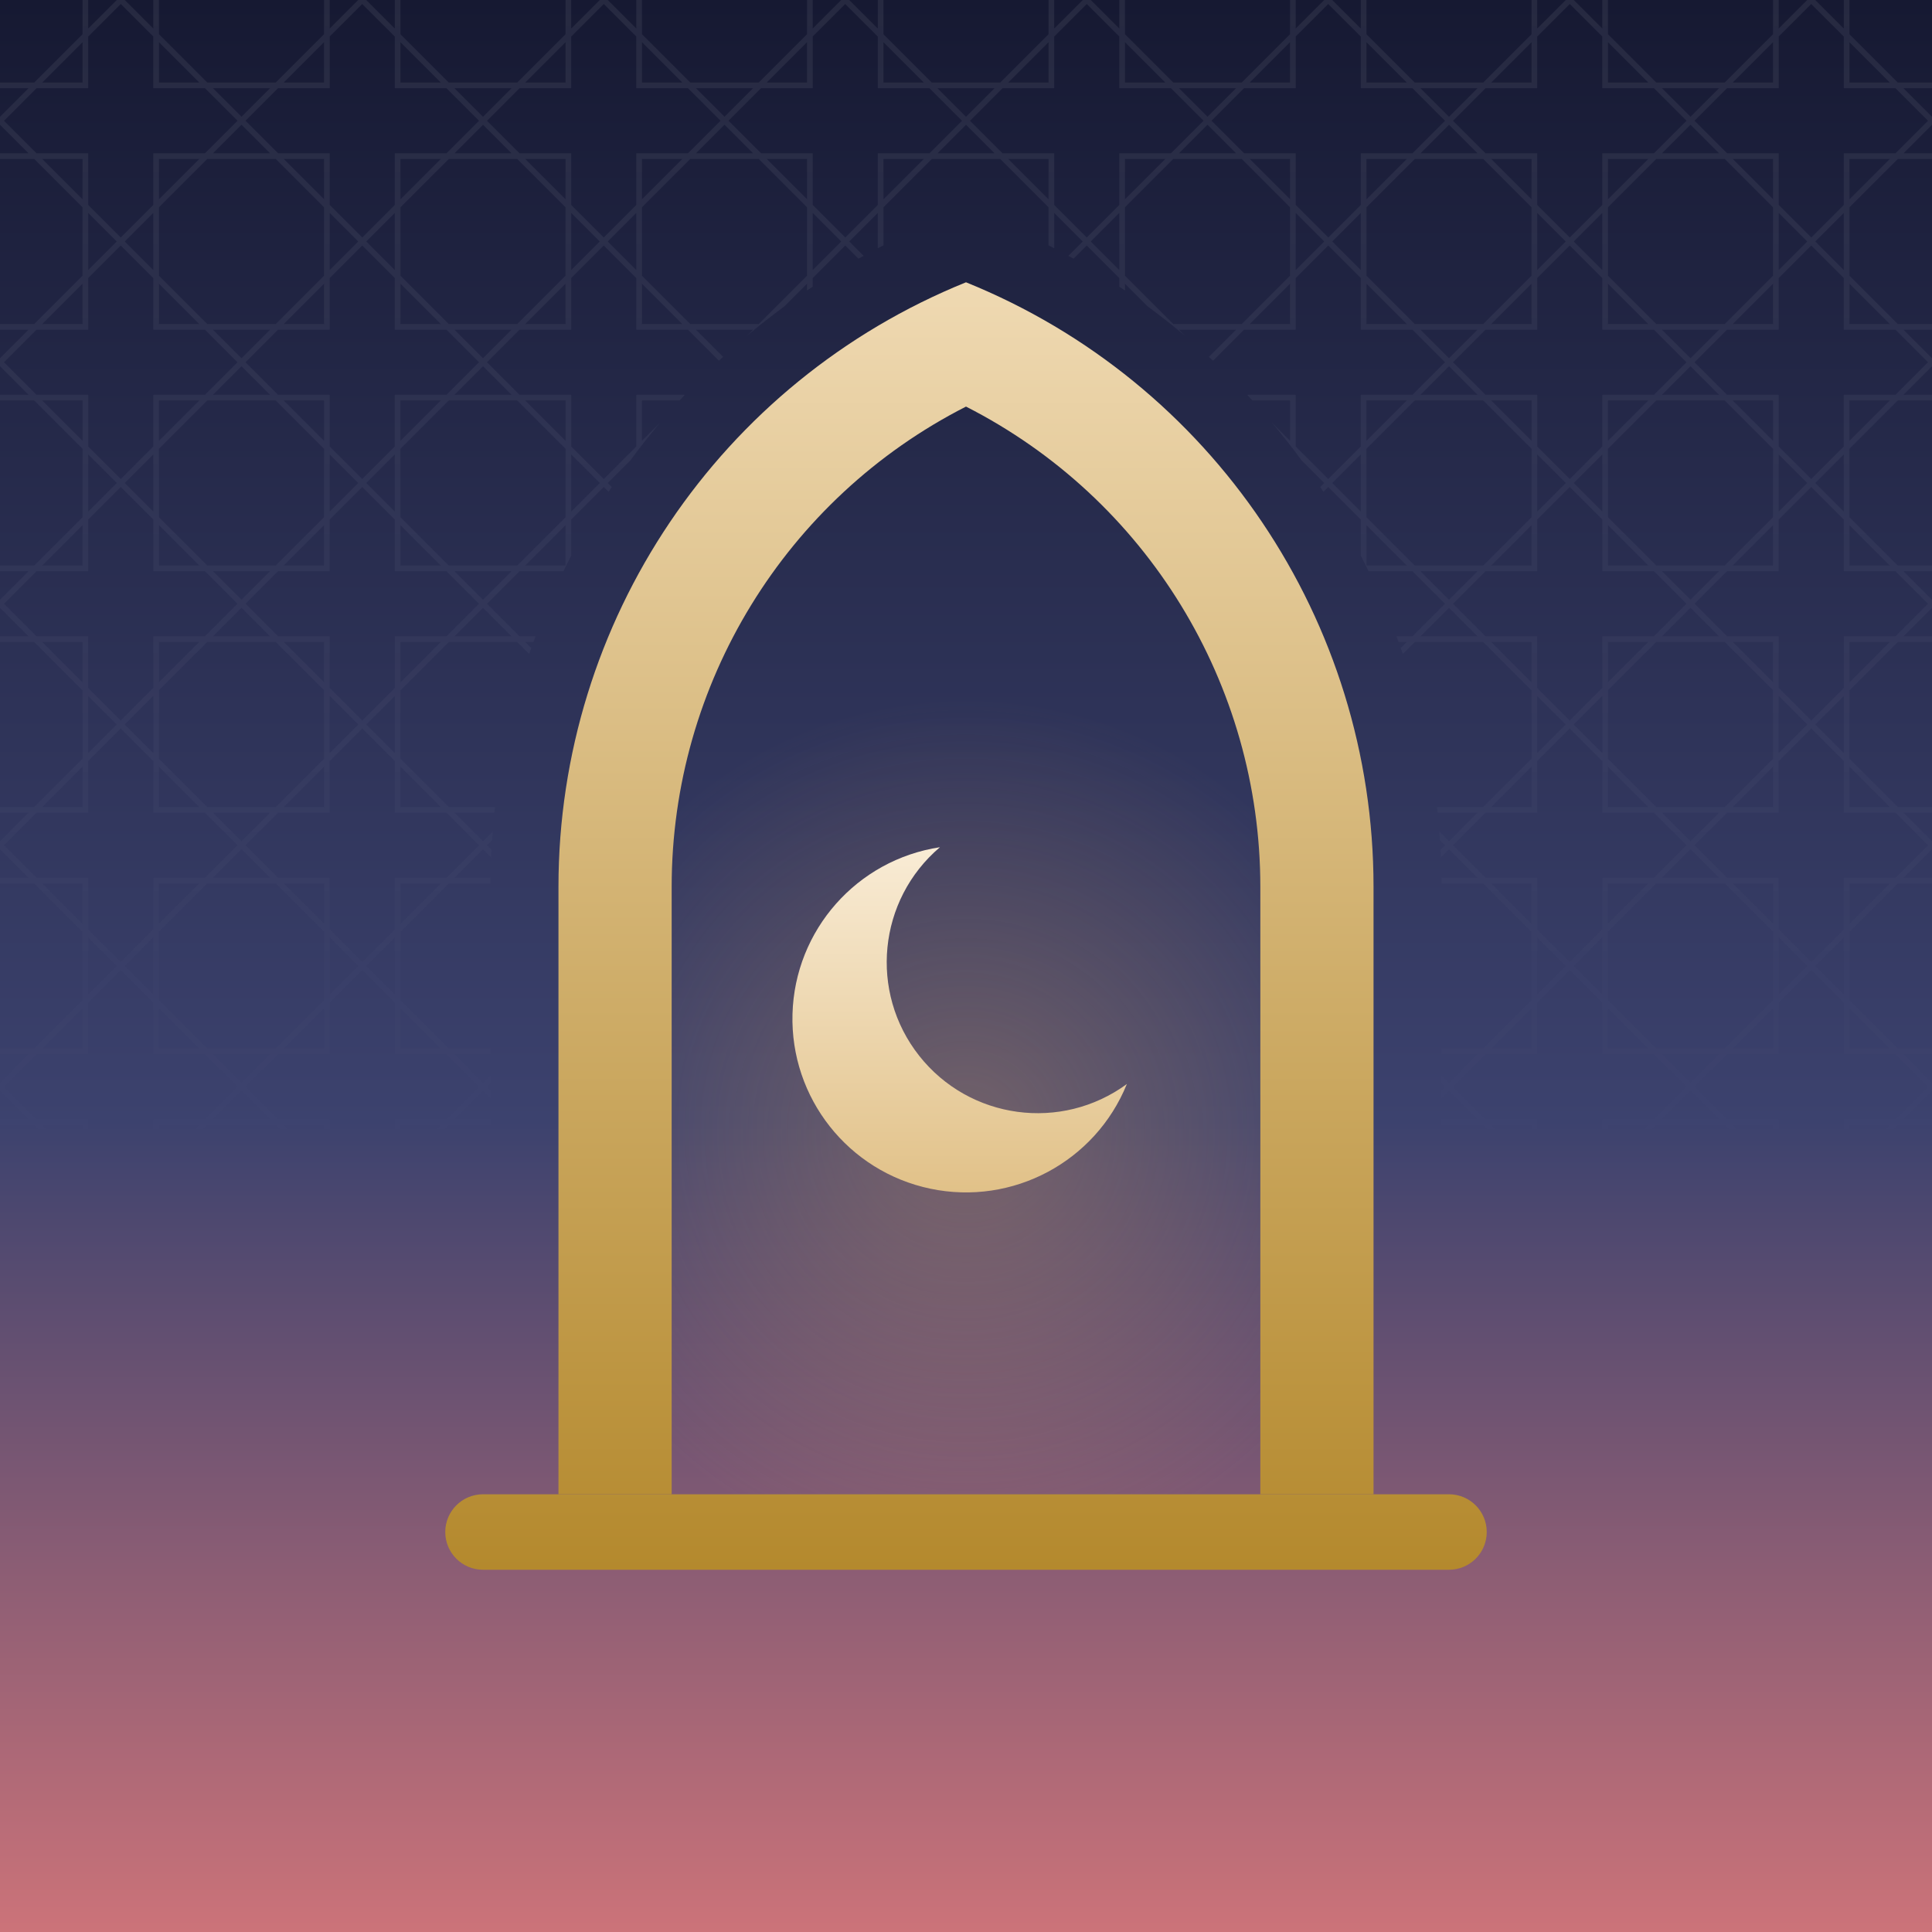
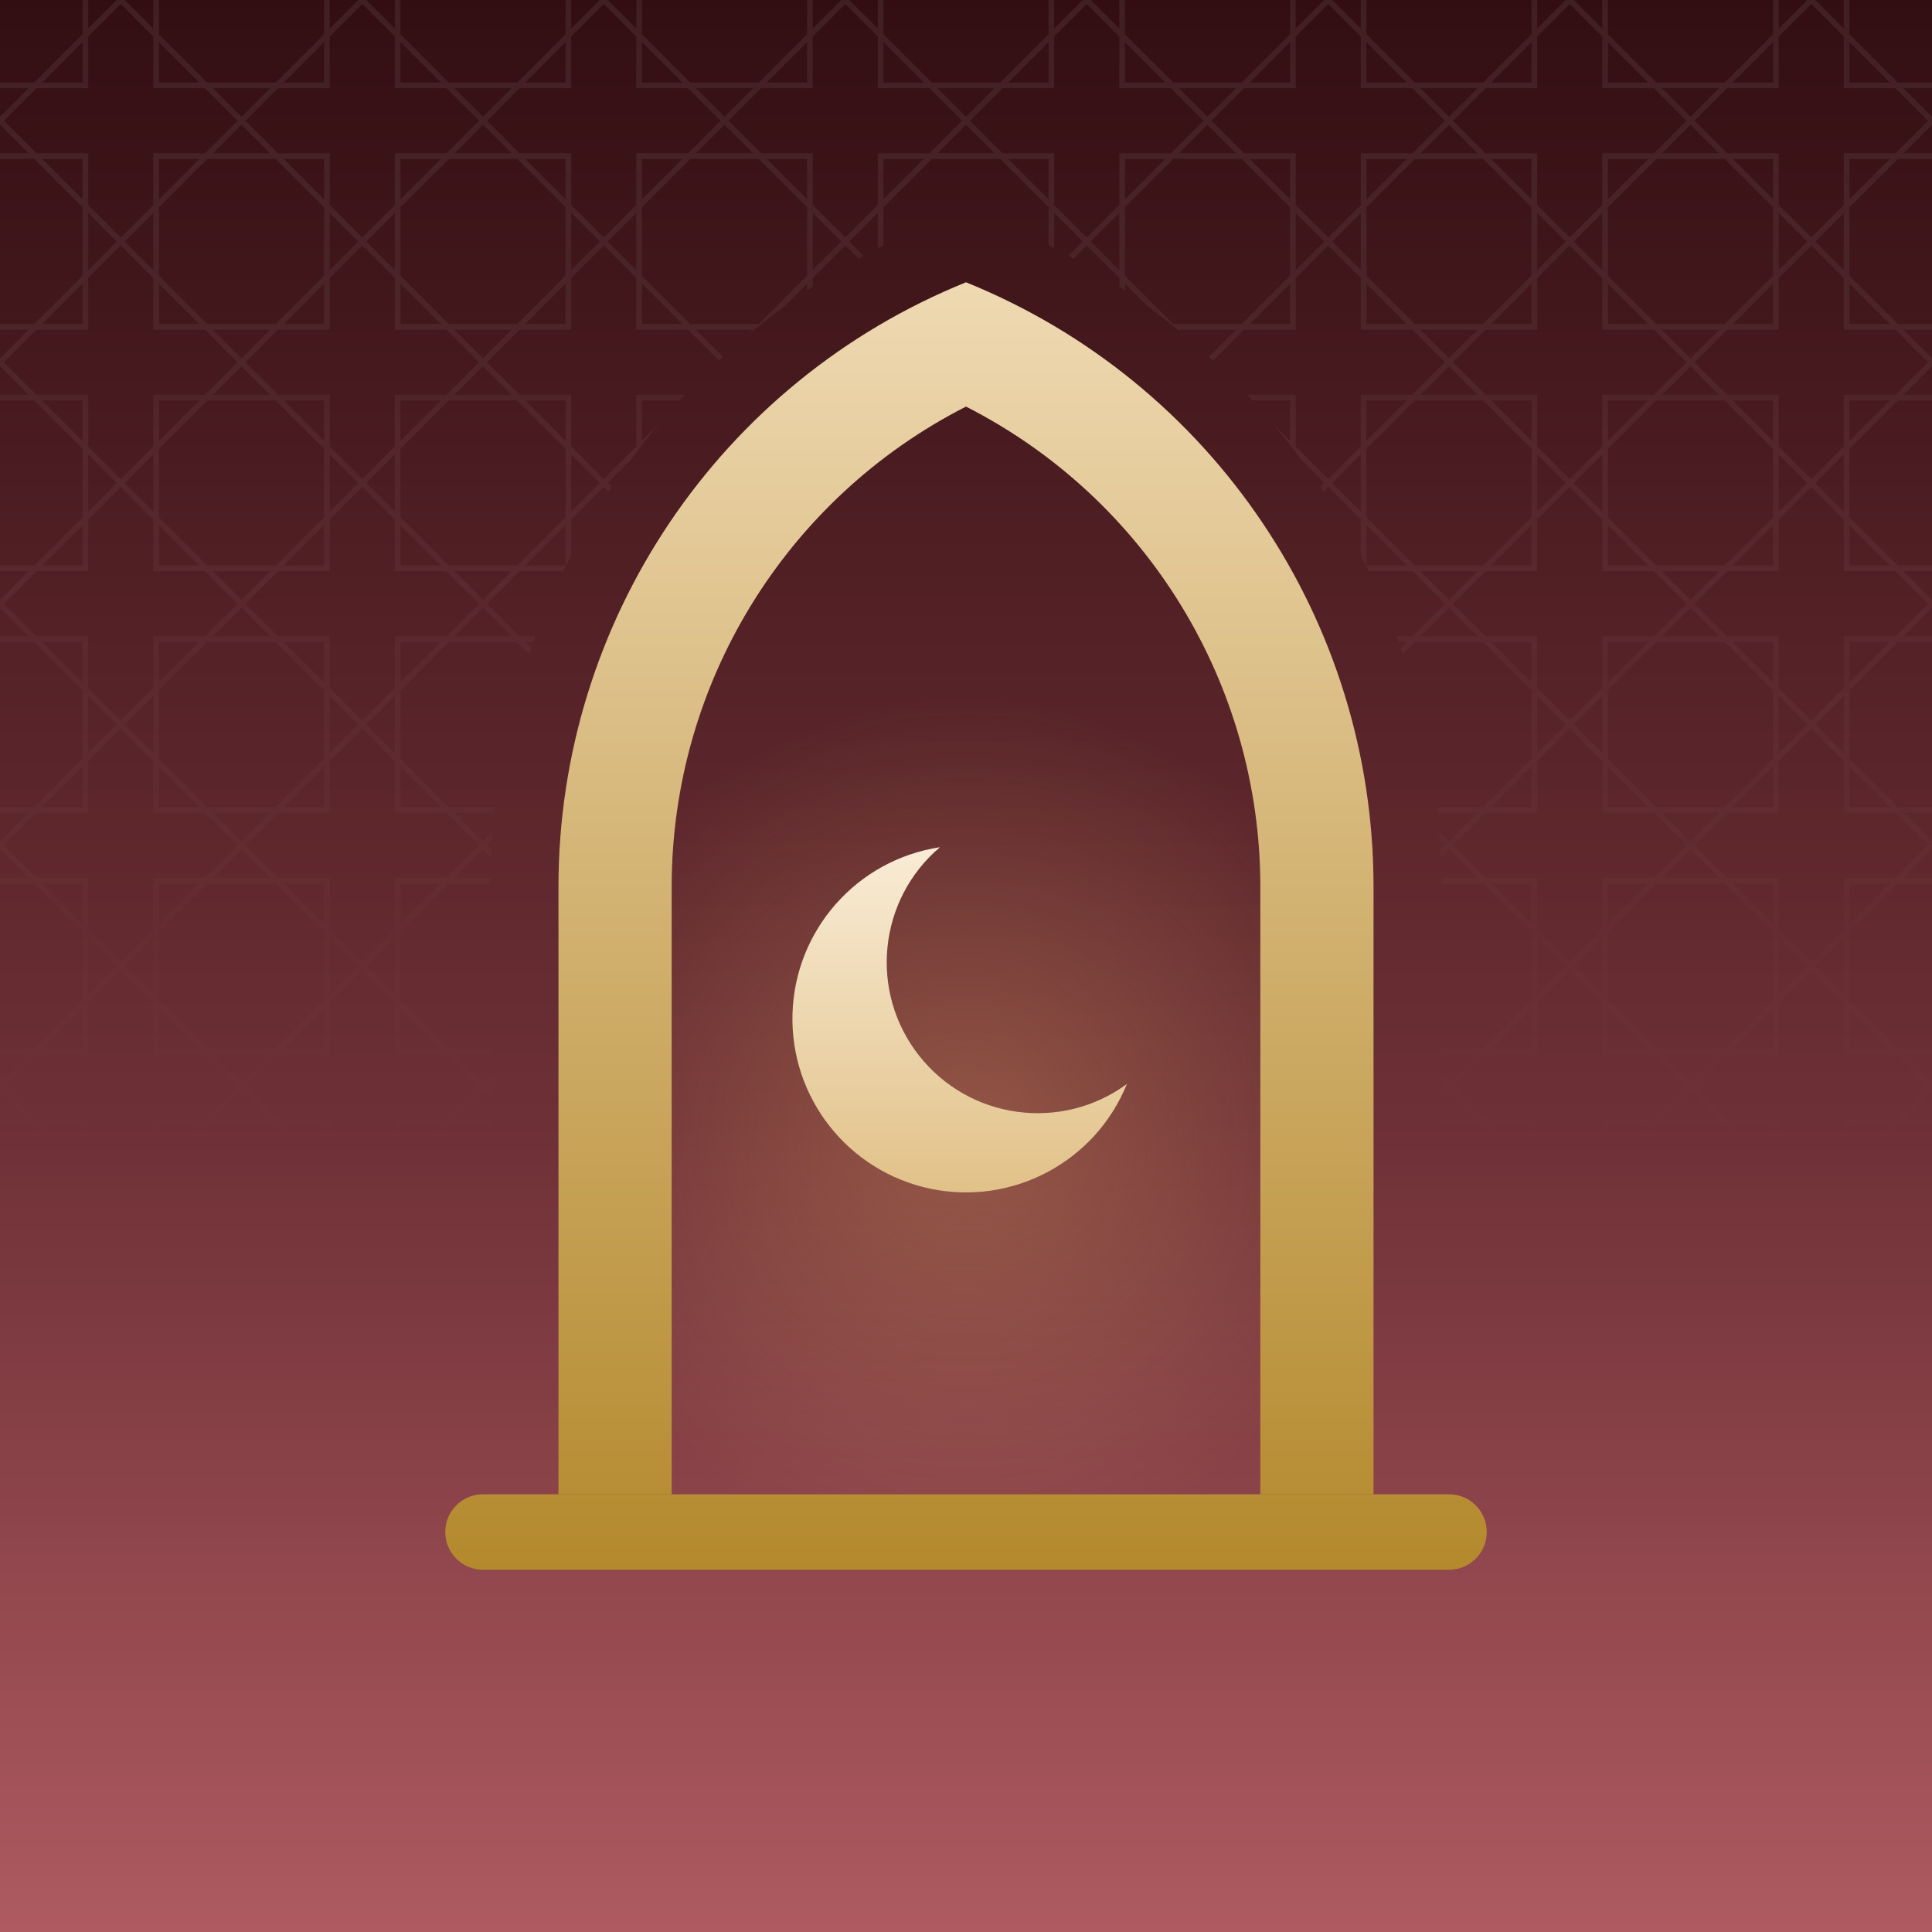
<svg xmlns="http://www.w3.org/2000/svg" width="1024" height="1024" viewBox="0 0 1024 1024">
  <g id="sky">
    <defs>
      <linearGradient id="sky-sky" x1="0" y1="0" x2="0" y2="1024" gradientUnits="userSpaceOnUse">
-         <stop offset="0" stop-color="#161932" />
-         <stop offset="0.58" stop-color="#3C426E" />
-         <stop offset="1" stop-color="#CC7379" />
+         <stop offset="0" stop-color="#320E12" />
+         <stop offset="0.58" stop-color="#6D3036" />
+         <stop offset="1" stop-color="#AE5A60" />
      </linearGradient>
    </defs>
    <rect x="-64" y="-64" width="1152" height="1152" fill="url(#sky-sky)" />
  </g>
  <g id="texture">
    <defs>
      <linearGradient id="texture-fade" x1="0" y1="0" x2="0" y2="614" gradientUnits="userSpaceOnUse">
        <stop offset="0" stop-color="#FFFFFF" stop-opacity="0.07" />
        <stop offset="0.45" stop-color="#FFFFFF" stop-opacity="0.042" />
        <stop offset="1" stop-color="#FFFFFF" stop-opacity="0" />
      </linearGradient>
      <clipPath id="texture-clear">
        <path clip-rule="evenodd" d="M-64 -64 H1088 V1088 H-64 Z M260 1088 V470 A381.6 381.6 0 0 1 512 111.08 A381.6 381.6 0 0 1 764 470 V1088 Z" />
      </clipPath>
    </defs>
    <g clip-path="url(#texture-clear)">
      <path d="M-256 -192 L-192 -128 L-256 -64 L-320 -128 Z M-301.25 -173.25 H-210.75 V-82.75 H-301.25 Z M-256 -64 L-192 0 L-256 64 L-320 0 Z M-301.25 -45.25 H-210.75 V45.25 H-301.25 Z M-256 64 L-192 128 L-256 192 L-320 128 Z M-301.25 82.75 H-210.75 V173.25 H-301.25 Z M-256 192 L-192 256 L-256 320 L-320 256 Z M-301.25 210.75 H-210.75 V301.25 H-301.25 Z M-256 320 L-192 384 L-256 448 L-320 384 Z M-301.25 338.75 H-210.75 V429.25 H-301.25 Z M-256 448 L-192 512 L-256 576 L-320 512 Z M-301.25 466.75 H-210.75 V557.25 H-301.25 Z M-256 576 L-192 640 L-256 704 L-320 640 Z M-301.25 594.75 H-210.75 V685.25 H-301.25 Z M-128 -192 L-64 -128 L-128 -64 L-192 -128 Z M-173.25 -173.25 H-82.75 V-82.75 H-173.25 Z M-128 -64 L-64 0 L-128 64 L-192 0 Z M-173.25 -45.25 H-82.75 V45.25 H-173.25 Z M-128 64 L-64 128 L-128 192 L-192 128 Z M-173.25 82.75 H-82.75 V173.25 H-173.25 Z M-128 192 L-64 256 L-128 320 L-192 256 Z M-173.25 210.75 H-82.75 V301.25 H-173.25 Z M-128 320 L-64 384 L-128 448 L-192 384 Z M-173.25 338.75 H-82.75 V429.25 H-173.25 Z M-128 448 L-64 512 L-128 576 L-192 512 Z M-173.25 466.75 H-82.75 V557.25 H-173.25 Z M-128 576 L-64 640 L-128 704 L-192 640 Z M-173.25 594.75 H-82.75 V685.25 H-173.25 Z M0 -192 L64 -128 L0 -64 L-64 -128 Z M-45.25 -173.25 H45.25 V-82.75 H-45.25 Z M0 -64 L64 0 L0 64 L-64 0 Z M-45.25 -45.25 H45.25 V45.25 H-45.25 Z M0 64 L64 128 L0 192 L-64 128 Z M-45.25 82.75 H45.25 V173.25 H-45.25 Z M0 192 L64 256 L0 320 L-64 256 Z M-45.25 210.75 H45.25 V301.25 H-45.25 Z M0 320 L64 384 L0 448 L-64 384 Z M-45.25 338.75 H45.25 V429.25 H-45.25 Z M0 448 L64 512 L0 576 L-64 512 Z M-45.25 466.75 H45.25 V557.25 H-45.25 Z M0 576 L64 640 L0 704 L-64 640 Z M-45.25 594.75 H45.25 V685.25 H-45.25 Z M128 -192 L192 -128 L128 -64 L64 -128 Z M82.75 -173.25 H173.25 V-82.75 H82.75 Z M128 -64 L192 0 L128 64 L64 0 Z M82.75 -45.25 H173.25 V45.25 H82.75 Z M128 64 L192 128 L128 192 L64 128 Z M82.75 82.75 H173.25 V173.25 H82.75 Z M128 192 L192 256 L128 320 L64 256 Z M82.75 210.75 H173.25 V301.25 H82.75 Z M128 320 L192 384 L128 448 L64 384 Z M82.75 338.75 H173.25 V429.25 H82.75 Z M128 448 L192 512 L128 576 L64 512 Z M82.75 466.75 H173.25 V557.25 H82.75 Z M128 576 L192 640 L128 704 L64 640 Z M82.75 594.75 H173.25 V685.25 H82.75 Z M256 -192 L320 -128 L256 -64 L192 -128 Z M210.75 -173.25 H301.25 V-82.75 H210.75 Z M256 -64 L320 0 L256 64 L192 0 Z M210.75 -45.25 H301.25 V45.25 H210.75 Z M256 64 L320 128 L256 192 L192 128 Z M210.75 82.75 H301.25 V173.25 H210.75 Z M256 192 L320 256 L256 320 L192 256 Z M210.75 210.75 H301.25 V301.25 H210.75 Z M256 320 L320 384 L256 448 L192 384 Z M210.75 338.75 H301.25 V429.25 H210.75 Z M256 448 L320 512 L256 576 L192 512 Z M210.75 466.75 H301.25 V557.25 H210.75 Z M256 576 L320 640 L256 704 L192 640 Z M210.75 594.75 H301.25 V685.25 H210.75 Z M384 -192 L448 -128 L384 -64 L320 -128 Z M338.75 -173.25 H429.25 V-82.75 H338.75 Z M384 -64 L448 0 L384 64 L320 0 Z M338.75 -45.25 H429.25 V45.25 H338.75 Z M384 64 L448 128 L384 192 L320 128 Z M338.75 82.75 H429.25 V173.25 H338.75 Z M384 192 L448 256 L384 320 L320 256 Z M338.75 210.75 H429.25 V301.25 H338.75 Z M384 320 L448 384 L384 448 L320 384 Z M338.75 338.75 H429.25 V429.25 H338.75 Z M384 448 L448 512 L384 576 L320 512 Z M338.75 466.75 H429.25 V557.25 H338.75 Z M384 576 L448 640 L384 704 L320 640 Z M338.75 594.75 H429.25 V685.25 H338.75 Z M512 -192 L576 -128 L512 -64 L448 -128 Z M466.75 -173.25 H557.25 V-82.75 H466.75 Z M512 -64 L576 0 L512 64 L448 0 Z M466.75 -45.25 H557.25 V45.25 H466.75 Z M512 64 L576 128 L512 192 L448 128 Z M466.75 82.75 H557.25 V173.25 H466.75 Z M512 192 L576 256 L512 320 L448 256 Z M466.75 210.75 H557.25 V301.25 H466.75 Z M512 320 L576 384 L512 448 L448 384 Z M466.75 338.75 H557.25 V429.25 H466.75 Z M512 448 L576 512 L512 576 L448 512 Z M466.75 466.75 H557.25 V557.25 H466.75 Z M512 576 L576 640 L512 704 L448 640 Z M466.75 594.75 H557.25 V685.25 H466.75 Z M640 -192 L704 -128 L640 -64 L576 -128 Z M594.75 -173.25 H685.25 V-82.75 H594.75 Z M640 -64 L704 0 L640 64 L576 0 Z M594.75 -45.25 H685.25 V45.25 H594.75 Z M640 64 L704 128 L640 192 L576 128 Z M594.75 82.75 H685.25 V173.25 H594.75 Z M640 192 L704 256 L640 320 L576 256 Z M594.75 210.75 H685.25 V301.25 H594.75 Z M640 320 L704 384 L640 448 L576 384 Z M594.75 338.75 H685.25 V429.25 H594.75 Z M640 448 L704 512 L640 576 L576 512 Z M594.75 466.75 H685.25 V557.25 H594.75 Z M640 576 L704 640 L640 704 L576 640 Z M594.75 594.75 H685.25 V685.25 H594.75 Z M768 -192 L832 -128 L768 -64 L704 -128 Z M722.75 -173.25 H813.25 V-82.75 H722.75 Z M768 -64 L832 0 L768 64 L704 0 Z M722.75 -45.25 H813.25 V45.25 H722.75 Z M768 64 L832 128 L768 192 L704 128 Z M722.75 82.75 H813.25 V173.25 H722.75 Z M768 192 L832 256 L768 320 L704 256 Z M722.75 210.75 H813.25 V301.25 H722.75 Z M768 320 L832 384 L768 448 L704 384 Z M722.75 338.75 H813.25 V429.25 H722.75 Z M768 448 L832 512 L768 576 L704 512 Z M722.75 466.75 H813.25 V557.25 H722.75 Z M768 576 L832 640 L768 704 L704 640 Z M722.75 594.75 H813.25 V685.25 H722.75 Z M896 -192 L960 -128 L896 -64 L832 -128 Z M850.75 -173.25 H941.25 V-82.75 H850.75 Z M896 -64 L960 0 L896 64 L832 0 Z M850.75 -45.25 H941.25 V45.25 H850.75 Z M896 64 L960 128 L896 192 L832 128 Z M850.75 82.75 H941.25 V173.25 H850.75 Z M896 192 L960 256 L896 320 L832 256 Z M850.75 210.75 H941.25 V301.25 H850.75 Z M896 320 L960 384 L896 448 L832 384 Z M850.75 338.75 H941.25 V429.25 H850.75 Z M896 448 L960 512 L896 576 L832 512 Z M850.75 466.75 H941.25 V557.25 H850.75 Z M896 576 L960 640 L896 704 L832 640 Z M850.75 594.75 H941.25 V685.25 H850.75 Z M1024 -192 L1088 -128 L1024 -64 L960 -128 Z M978.75 -173.25 H1069.25 V-82.75 H978.75 Z M1024 -64 L1088 0 L1024 64 L960 0 Z M978.75 -45.25 H1069.25 V45.25 H978.75 Z M1024 64 L1088 128 L1024 192 L960 128 Z M978.75 82.75 H1069.25 V173.25 H978.75 Z M1024 192 L1088 256 L1024 320 L960 256 Z M978.75 210.75 H1069.25 V301.25 H978.75 Z M1024 320 L1088 384 L1024 448 L960 384 Z M978.75 338.75 H1069.25 V429.25 H978.75 Z M1024 448 L1088 512 L1024 576 L960 512 Z M978.75 466.75 H1069.25 V557.25 H978.75 Z M1024 576 L1088 640 L1024 704 L960 640 Z M978.75 594.75 H1069.25 V685.25 H978.75 Z" fill="none" stroke="url(#texture-fade)" stroke-width="3" stroke-linejoin="miter" />
    </g>
  </g>
  <g id="glow">
    <defs>
      <radialGradient id="glow-glow" cx="512" cy="600" r="230" gradientUnits="userSpaceOnUse">
        <stop offset="0" stop-color="#D99D63" stop-opacity="0.35" />
        <stop offset="0.55" stop-color="#D99D63" stop-opacity="0.158" />
        <stop offset="1" stop-color="#D99D63" stop-opacity="0" />
      </radialGradient>
      <clipPath id="glow-niche">
        <path d="M356 792 V470 A285.6 285.6 0 0 1 512 215.5 A285.6 285.6 0 0 1 668 470 V792 Z" />
      </clipPath>
    </defs>
    <rect width="1024" height="1024" fill="url(#glow-glow)" clip-path="url(#glow-niche)" />
  </g>
  <g id="arch">
    <defs>
      <linearGradient id="arch-gold" x1="0" y1="149.62" x2="0" y2="832" gradientUnits="userSpaceOnUse">
        <stop offset="0" stop-color="#EFD9B2" />
        <stop offset="1" stop-color="#B4892D" />
      </linearGradient>
    </defs>
    <path fill="url(#arch-gold)" d="M296 792 V470 A345.6 345.6 0 0 1 512 149.62 A345.6 345.6 0 0 1 728 470 V792 H668 V470 A285.6 285.6 0 0 0 512 215.5 A285.6 285.6 0 0 0 356 470 V792 Z" />
    <path fill="url(#arch-gold)" d="M256 792 H768 A20 20 0 0 1 768 832 H256 A20 20 0 0 1 256 792 Z" />
  </g>
  <g id="crescent">
    <defs>
      <linearGradient id="crescent-moon" x1="0" y1="448" x2="0" y2="632" gradientUnits="userSpaceOnUse">
        <stop offset="0" stop-color="#F9ECD6" />
        <stop offset="1" stop-color="#E1C188" />
      </linearGradient>
    </defs>
    <path fill="url(#crescent-moon)" d="M498.19 449.04 A92 92 0 1 0 597.27 574.54 A80 80 0 0 1 498.19 449.04 Z" />
  </g>
</svg>
